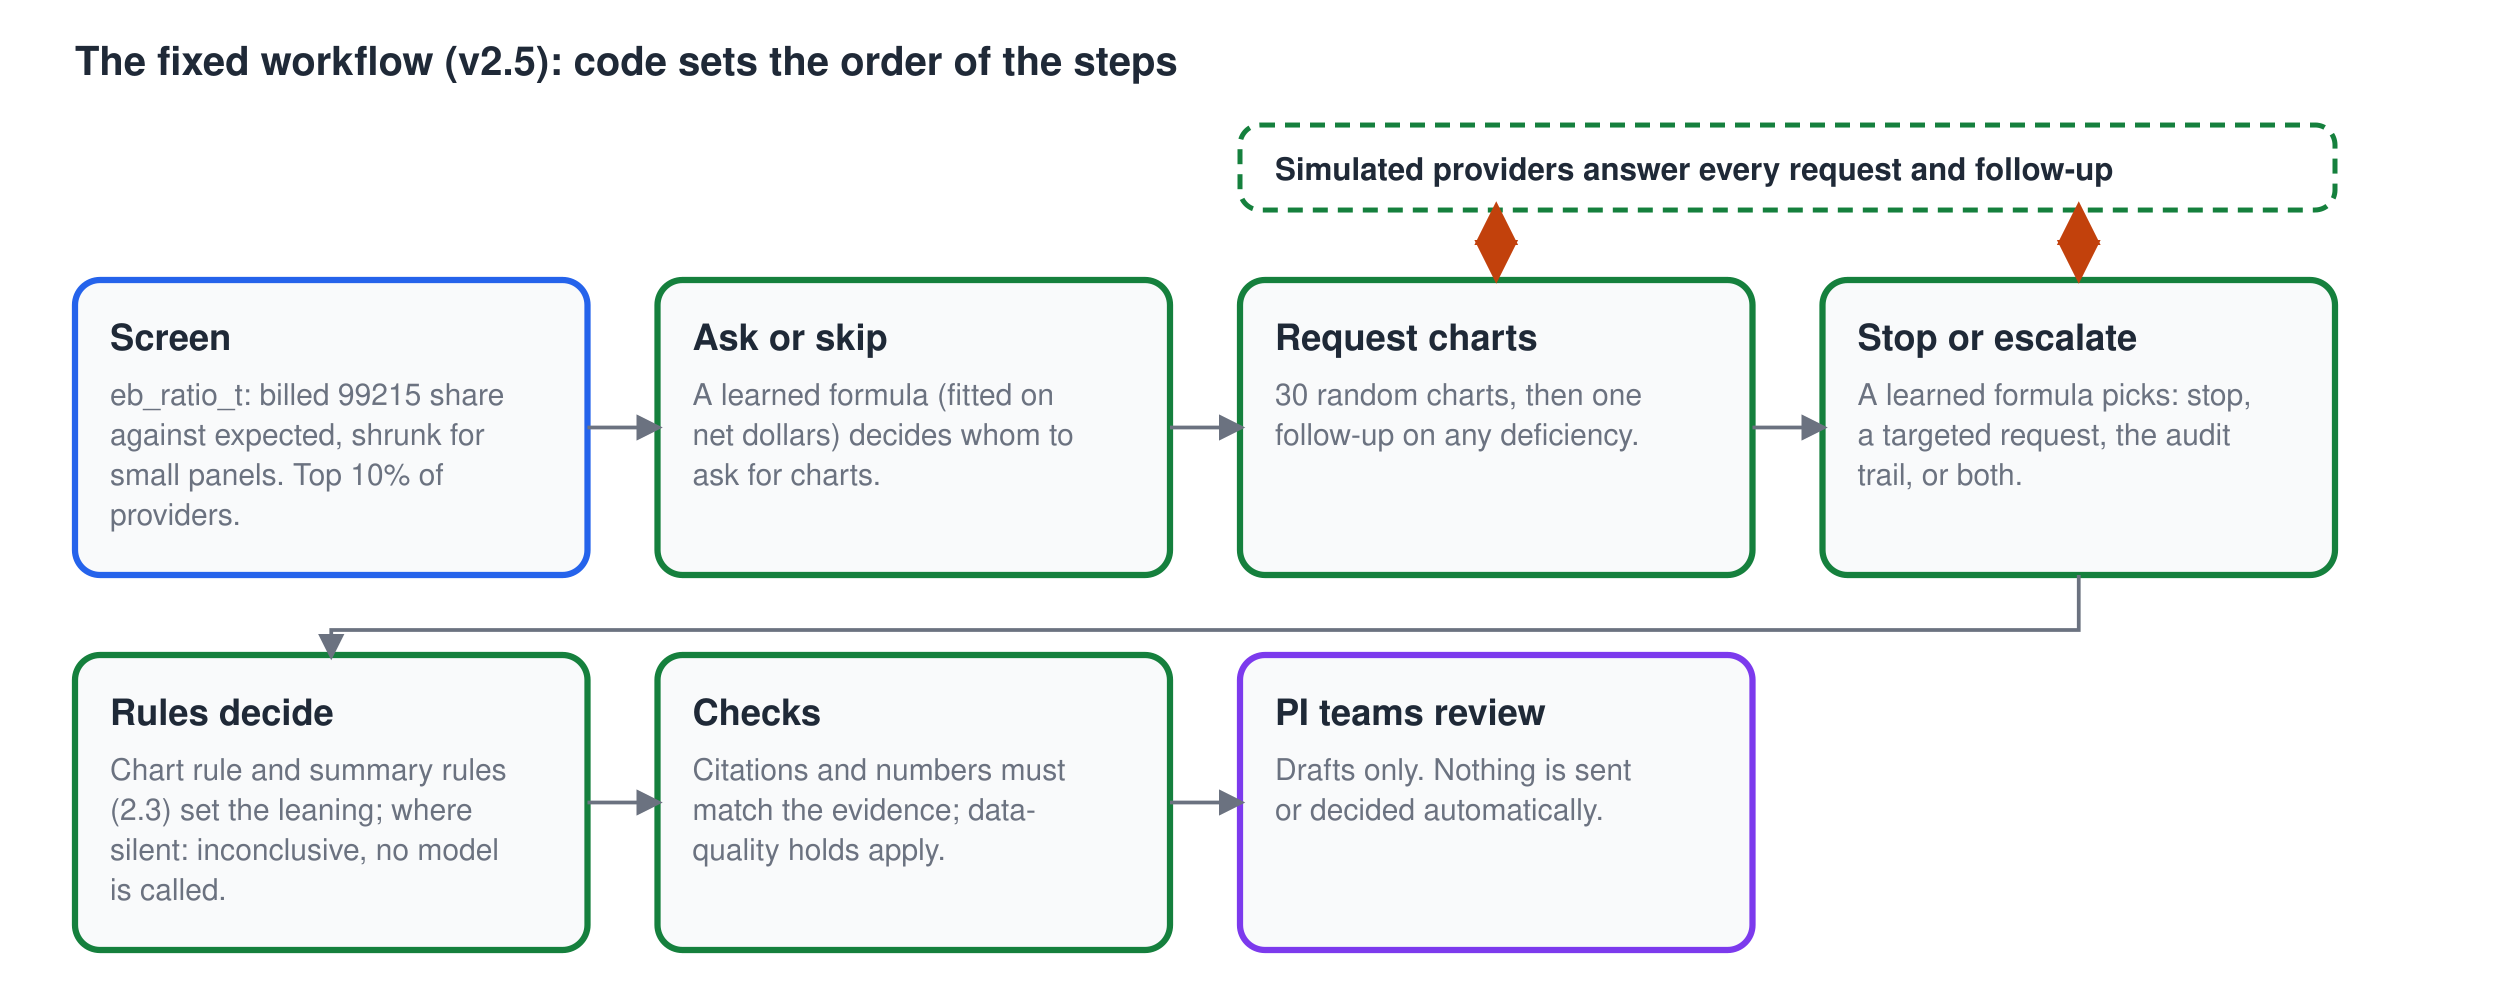
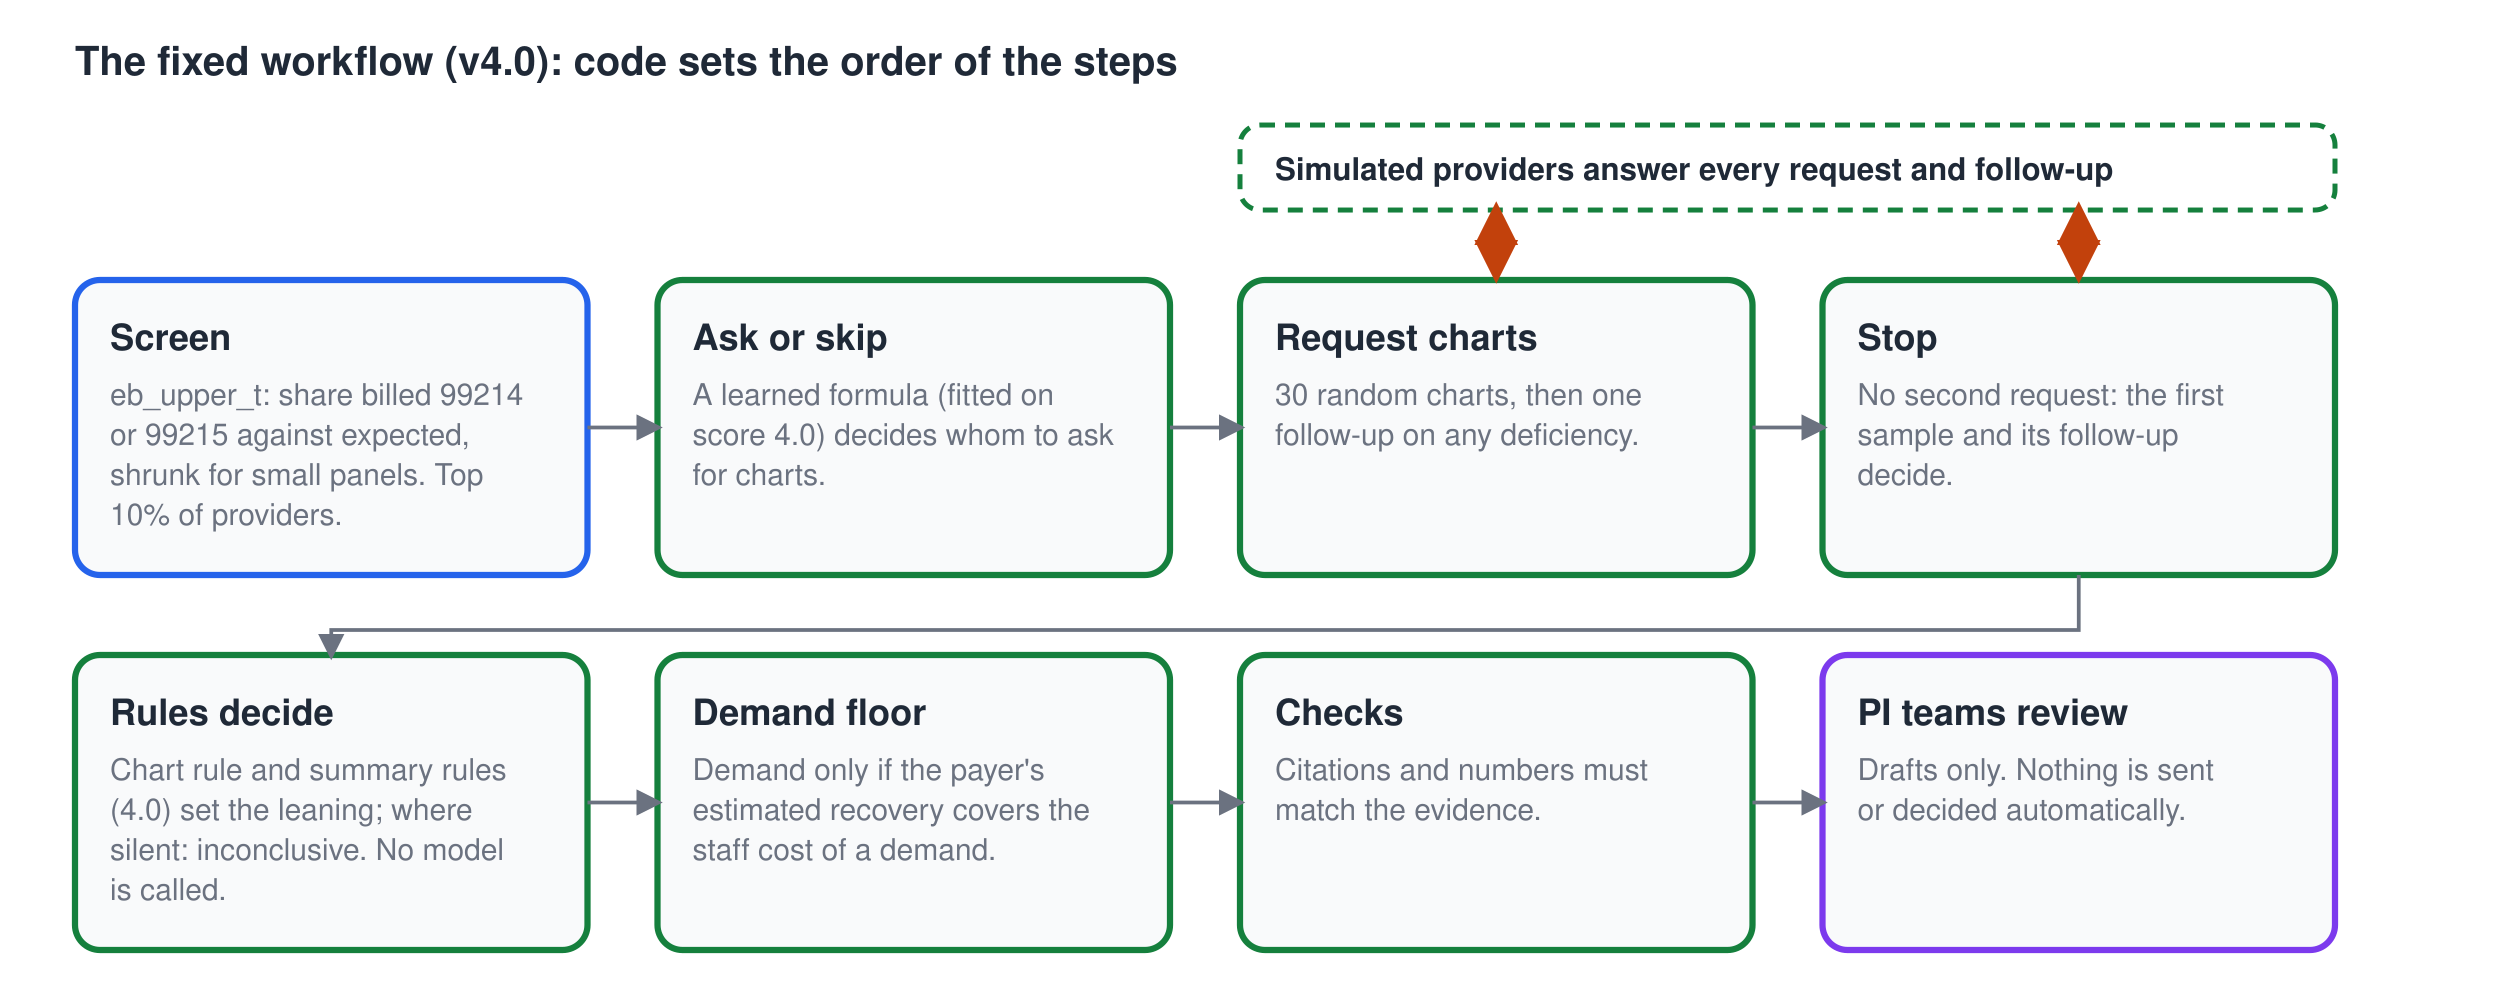
<svg xmlns="http://www.w3.org/2000/svg" viewBox="0 0 1000 400" width="1000" height="400" font-family="Helvetica, Arial, sans-serif">
  <rect width="1000" height="400" fill="#ffffff" />
  <defs>
    <marker id="a" viewBox="0 0 10 10" refX="8" refY="5" markerWidth="7" markerHeight="7" orient="auto">
      <path d="M0 0 L10 5 L0 10 z" fill="#6b7280" />
    </marker>
    <marker id="b" viewBox="0 0 10 10" refX="8" refY="5" markerWidth="7" markerHeight="7" orient="auto-start-reverse">
      <path d="M0 0 L10 5 L0 10 z" fill="#c2410c" />
    </marker>
  </defs>
-   <text x="30" y="30" font-size="16" font-weight="bold" fill="#1f2937">The fixed workflow (v2.5): code sets the order of the steps</text>
+   <text x="30" y="30" font-size="16" font-weight="bold" fill="#1f2937">The fixed workflow (v4.0): code sets the order of the steps</text>
  <rect x="30" y="112" width="205" height="118" rx="10" fill="#f9fafb" stroke="#2563eb" stroke-width="2.5" />
  <text x="44" y="140" font-size="14.5" font-weight="bold" fill="#1f2937">Screen</text>
-   <text x="44" y="162" font-size="12" fill="#6b7280">eb_ratio_t: billed 99215 share</text>
-   <text x="44" y="178" font-size="12" fill="#6b7280">against expected, shrunk for</text>
-   <text x="44" y="194" font-size="12" fill="#6b7280">small panels. Top 10% of</text>
-   <text x="44" y="210" font-size="12" fill="#6b7280">providers.</text>
+   <text x="44" y="162" font-size="12" fill="#6b7280">eb_upper_t: share billed 99214</text>
+   <text x="44" y="178" font-size="12" fill="#6b7280">or 99215 against expected,</text>
+   <text x="44" y="194" font-size="12" fill="#6b7280">shrunk for small panels. Top</text>
+   <text x="44" y="210" font-size="12" fill="#6b7280">10% of providers.</text>
  <rect x="263" y="112" width="205" height="118" rx="10" fill="#f9fafb" stroke="#15803d" stroke-width="2.5" />
  <text x="277" y="140" font-size="14.5" font-weight="bold" fill="#1f2937">Ask or skip</text>
  <text x="277" y="162" font-size="12" fill="#6b7280">A learned formula (fitted on</text>
-   <text x="277" y="178" font-size="12" fill="#6b7280">net dollars) decides whom to</text>
-   <text x="277" y="194" font-size="12" fill="#6b7280">ask for charts.</text>
+   <text x="277" y="178" font-size="12" fill="#6b7280">score 4.0) decides whom to ask</text>
+   <text x="277" y="194" font-size="12" fill="#6b7280">for charts.</text>
  <rect x="496" y="112" width="205" height="118" rx="10" fill="#f9fafb" stroke="#15803d" stroke-width="2.5" />
  <text x="510" y="140" font-size="14.5" font-weight="bold" fill="#1f2937">Request charts</text>
  <text x="510" y="162" font-size="12" fill="#6b7280">30 random charts, then one</text>
  <text x="510" y="178" font-size="12" fill="#6b7280">follow-up on any deficiency.</text>
  <rect x="729" y="112" width="205" height="118" rx="10" fill="#f9fafb" stroke="#15803d" stroke-width="2.5" />
-   <text x="743" y="140" font-size="14.5" font-weight="bold" fill="#1f2937">Stop or escalate</text>
-   <text x="743" y="162" font-size="12" fill="#6b7280">A learned formula picks: stop,</text>
-   <text x="743" y="178" font-size="12" fill="#6b7280">a targeted request, the audit</text>
-   <text x="743" y="194" font-size="12" fill="#6b7280">trail, or both.</text>
+   <text x="743" y="140" font-size="14.5" font-weight="bold" fill="#1f2937">Stop</text>
+   <text x="743" y="162" font-size="12" fill="#6b7280">No second request: the first</text>
+   <text x="743" y="178" font-size="12" fill="#6b7280">sample and its follow-up</text>
+   <text x="743" y="194" font-size="12" fill="#6b7280">decide.</text>
  <rect x="30" y="262" width="205" height="118" rx="10" fill="#f9fafb" stroke="#15803d" stroke-width="2.5" />
  <text x="44" y="290" font-size="14.5" font-weight="bold" fill="#1f2937">Rules decide</text>
  <text x="44" y="312" font-size="12" fill="#6b7280">Chart rule and summary rules</text>
-   <text x="44" y="328" font-size="12" fill="#6b7280">(2.3) set the leaning; where</text>
-   <text x="44" y="344" font-size="12" fill="#6b7280">silent: inconclusive, no model</text>
+   <text x="44" y="328" font-size="12" fill="#6b7280">(4.0) set the leaning; where</text>
+   <text x="44" y="344" font-size="12" fill="#6b7280">silent: inconclusive. No model</text>
  <text x="44" y="360" font-size="12" fill="#6b7280">is called.</text>
  <rect x="263" y="262" width="205" height="118" rx="10" fill="#f9fafb" stroke="#15803d" stroke-width="2.5" />
-   <text x="277" y="290" font-size="14.5" font-weight="bold" fill="#1f2937">Checks</text>
-   <text x="277" y="312" font-size="12" fill="#6b7280">Citations and numbers must</text>
-   <text x="277" y="328" font-size="12" fill="#6b7280">match the evidence; data-</text>
-   <text x="277" y="344" font-size="12" fill="#6b7280">quality holds apply.</text>
-   <rect x="496" y="262" width="205" height="118" rx="10" fill="#f9fafb" stroke="#7c3aed" stroke-width="2.5" />
-   <text x="510" y="290" font-size="14.5" font-weight="bold" fill="#1f2937">PI teams review</text>
-   <text x="510" y="312" font-size="12" fill="#6b7280">Drafts only. Nothing is sent</text>
-   <text x="510" y="328" font-size="12" fill="#6b7280">or decided automatically.</text>
+   <text x="277" y="290" font-size="14.5" font-weight="bold" fill="#1f2937">Demand floor</text>
+   <text x="277" y="312" font-size="12" fill="#6b7280">Demand only if the payer's</text>
+   <text x="277" y="328" font-size="12" fill="#6b7280">estimated recovery covers the</text>
+   <text x="277" y="344" font-size="12" fill="#6b7280">staff cost of a demand.</text>
+   <rect x="496" y="262" width="205" height="118" rx="10" fill="#f9fafb" stroke="#15803d" stroke-width="2.5" />
+   <text x="510" y="290" font-size="14.5" font-weight="bold" fill="#1f2937">Checks</text>
+   <text x="510" y="312" font-size="12" fill="#6b7280">Citations and numbers must</text>
+   <text x="510" y="328" font-size="12" fill="#6b7280">match the evidence.</text>
+   <rect x="729" y="262" width="205" height="118" rx="10" fill="#f9fafb" stroke="#7c3aed" stroke-width="2.5" />
+   <text x="743" y="290" font-size="14.5" font-weight="bold" fill="#1f2937">PI teams review</text>
+   <text x="743" y="312" font-size="12" fill="#6b7280">Drafts only. Nothing is sent</text>
+   <text x="743" y="328" font-size="12" fill="#6b7280">or decided automatically.</text>
  <path d="M235 171.0 L263 171.0" stroke="#6b7280" stroke-width="1.5" marker-end="url(#a)" fill="none" />
  <path d="M468 171.0 L496 171.0" stroke="#6b7280" stroke-width="1.5" marker-end="url(#a)" fill="none" />
  <path d="M701 171.0 L729 171.0" stroke="#6b7280" stroke-width="1.5" marker-end="url(#a)" fill="none" />
  <path d="M235 321.0 L263 321.0" stroke="#6b7280" stroke-width="1.5" marker-end="url(#a)" fill="none" />
  <path d="M468 321.0 L496 321.0" stroke="#6b7280" stroke-width="1.5" marker-end="url(#a)" fill="none" />
+   <path d="M701 321.0 L729 321.0" stroke="#6b7280" stroke-width="1.5" marker-end="url(#a)" fill="none" />
  <path d="M831.5 230 V252 H132.5 V262" stroke="#6b7280" stroke-width="1.5" marker-end="url(#a)" fill="none" />
  <rect x="496" y="50" width="438" height="34" rx="8" fill="none" stroke="#15803d" stroke-width="2" stroke-dasharray="6 4" />
  <text x="510" y="72" font-size="12.5" font-weight="bold" fill="#1f2937">Simulated providers answer every request and follow-up</text>
  <path d="M598.5 84 V110" stroke="#c2410c" stroke-width="2.5" fill="none" marker-start="url(#b)" marker-end="url(#b)" />
  <path d="M831.5 84 V110" stroke="#c2410c" stroke-width="2.5" fill="none" marker-start="url(#b)" marker-end="url(#b)" />
</svg>
